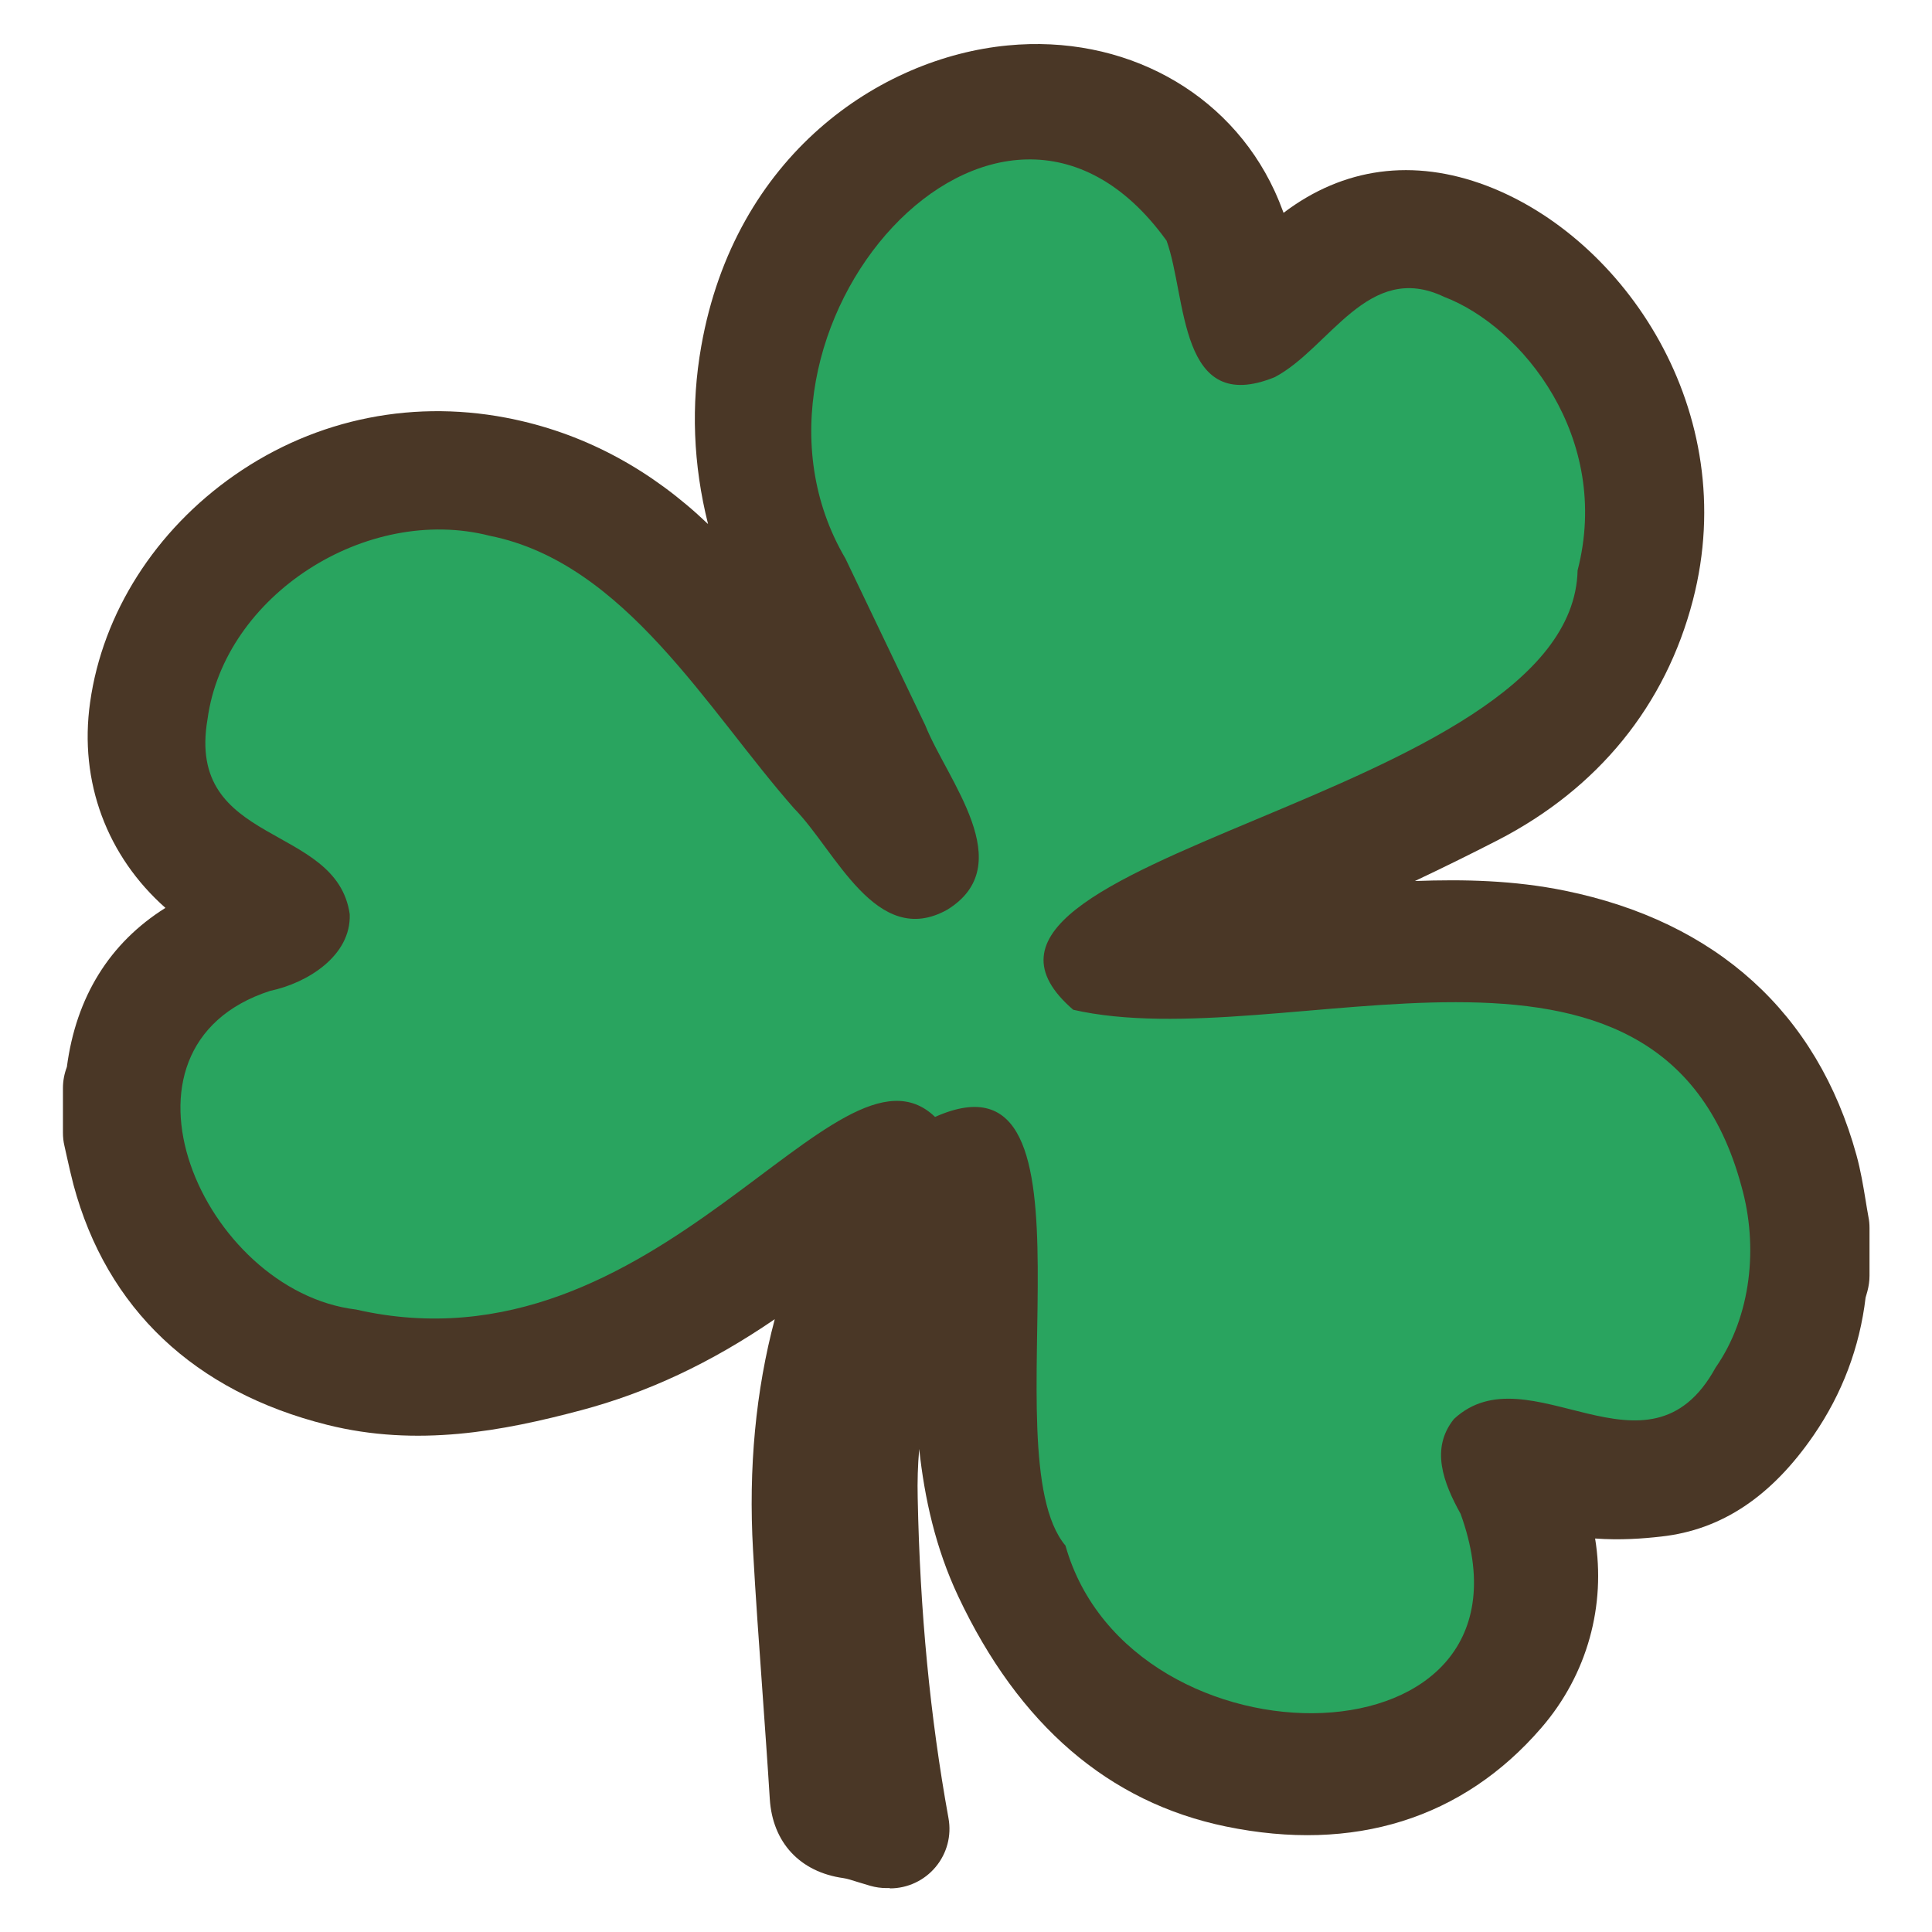
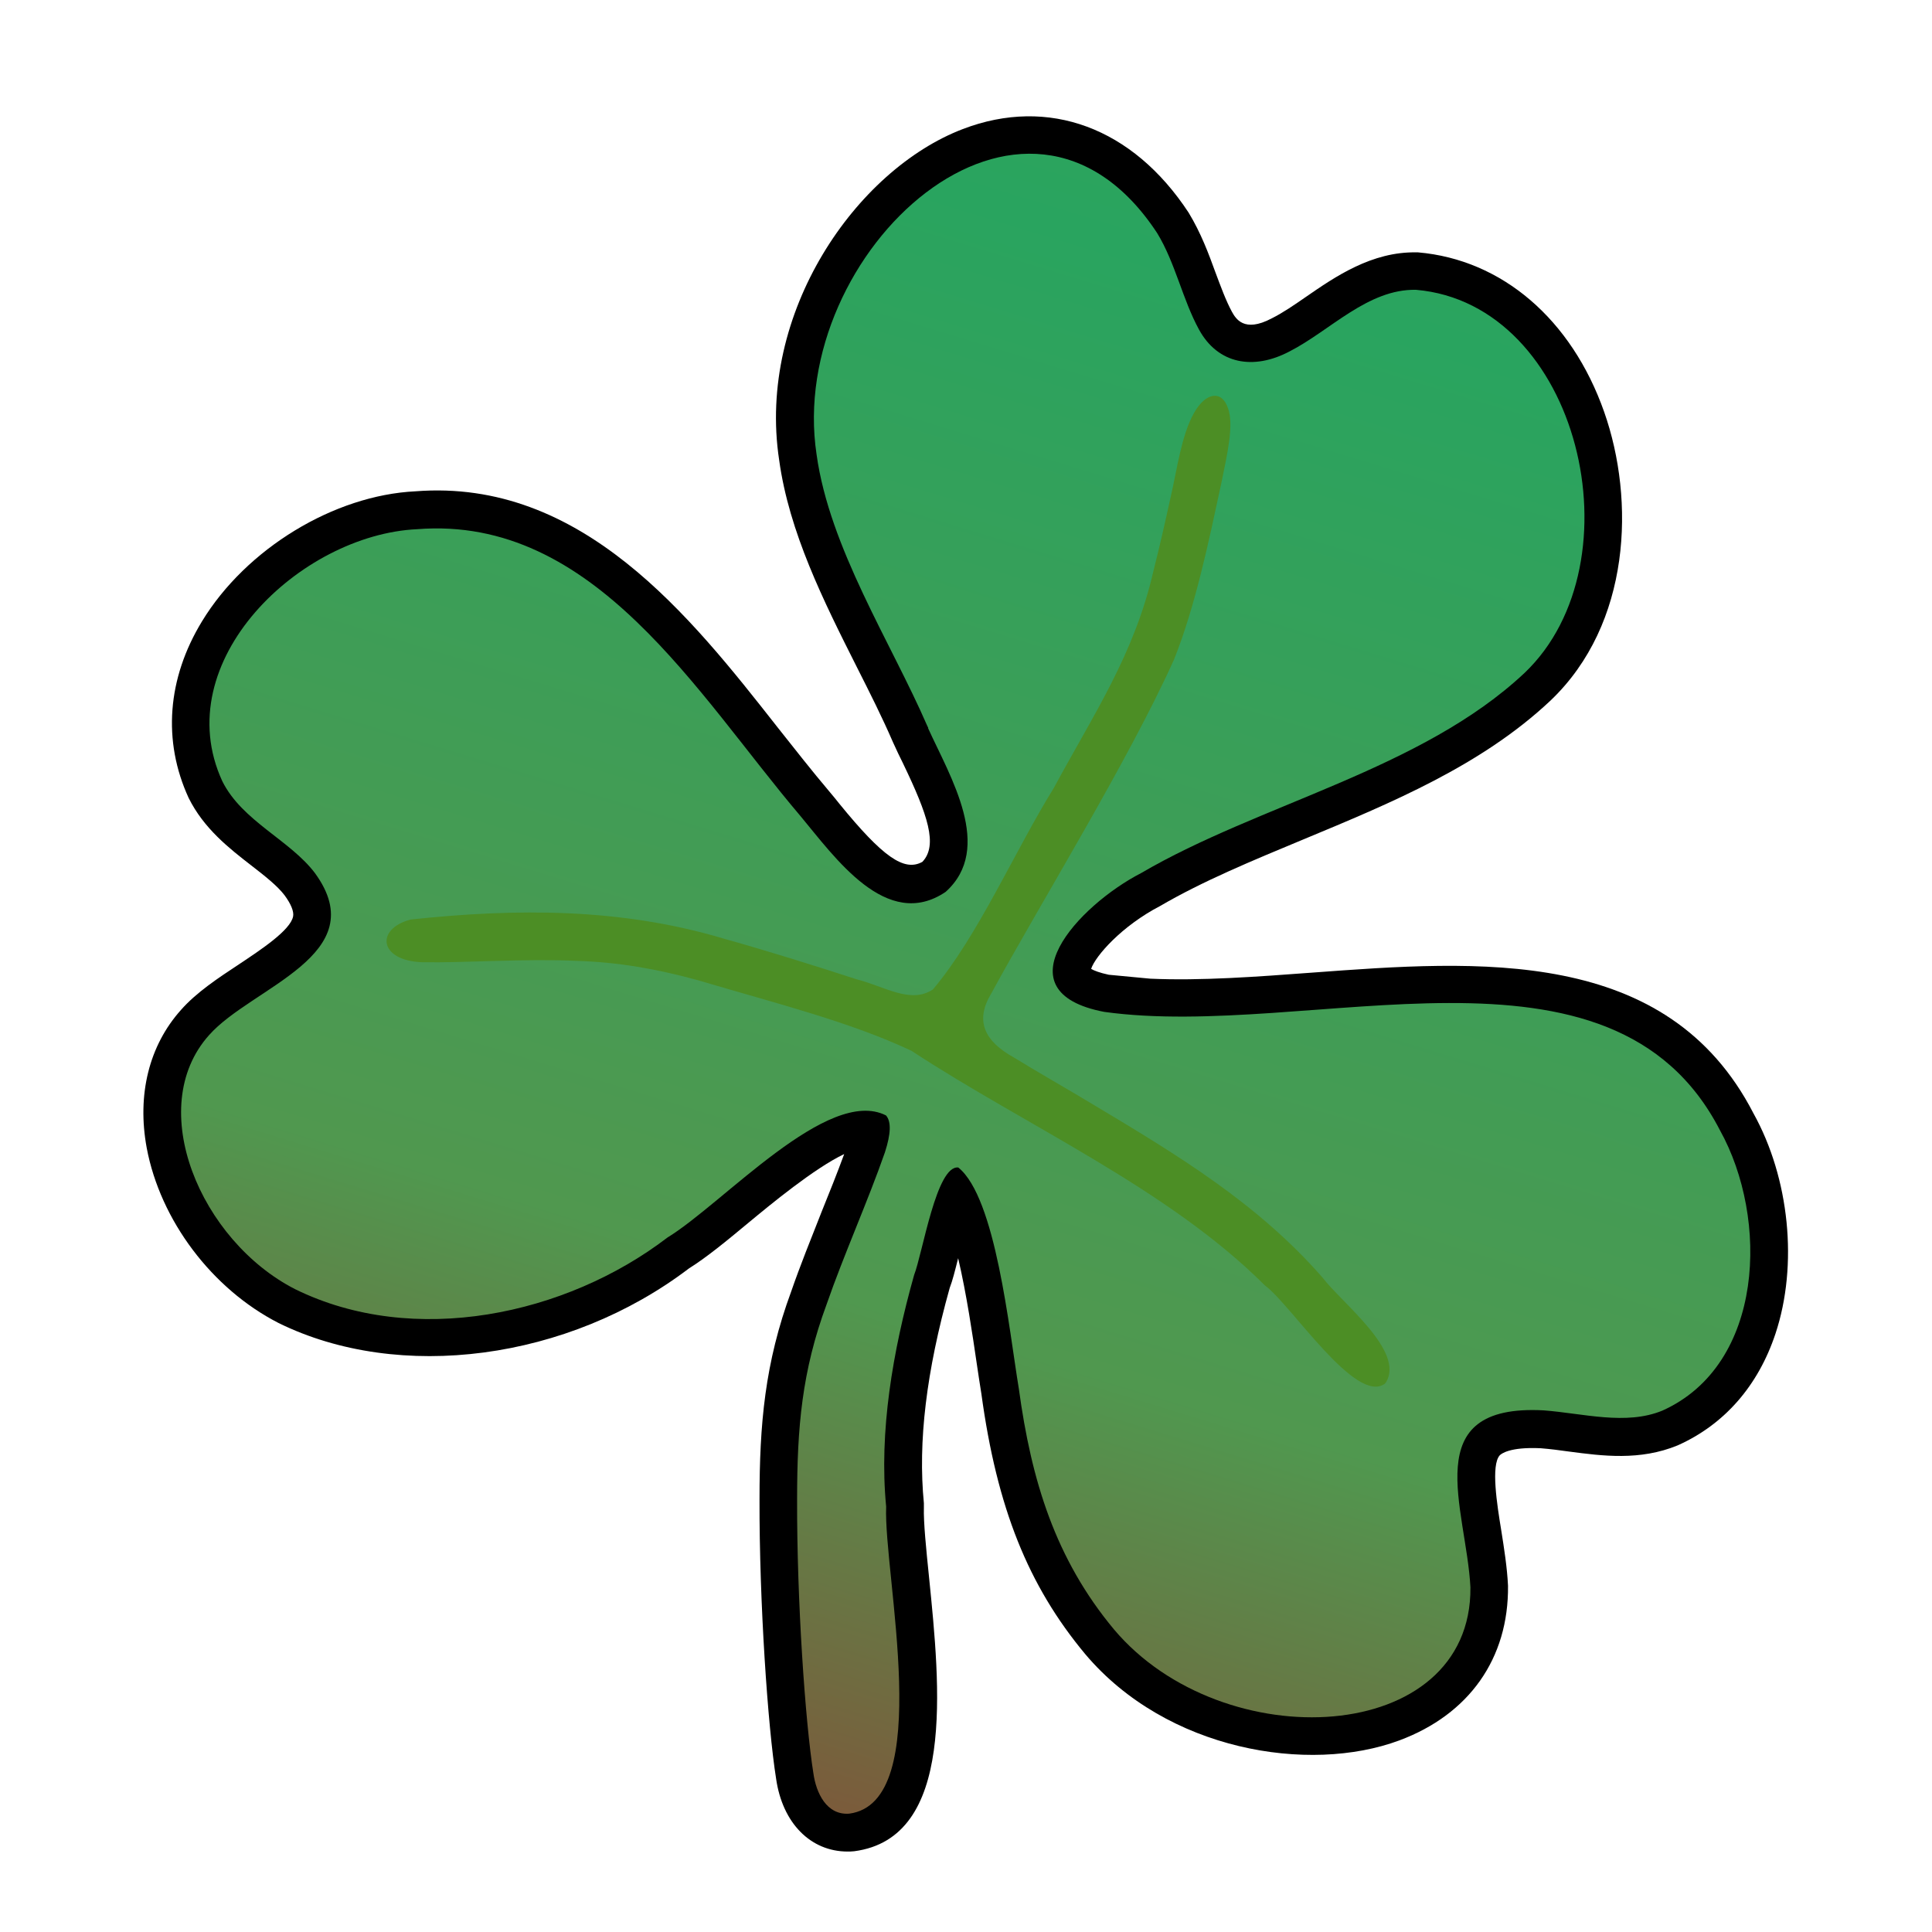
<svg xmlns="http://www.w3.org/2000/svg" data-name="fill_clover" viewBox="0 0 128 128">
-   <path d="M58.94 125.09h-.21c-.36 0-.72-.05-1.07-.15-.28-.08-.56-.17-.83-.25-.36-.12-.74-.23-.95-.26-2.88-.4-4.7-2.36-4.88-5.25-.15-2.43-.33-4.87-.5-7.3-.22-3.06-.44-6.12-.61-9.18-.31-5.44.18-10.57 1.44-15.3-4.25 2.91-8.43 4.86-12.82 6.03-5.22 1.39-10.87 2.46-16.83.97-8.8-2.2-14.61-7.7-16.81-15.9a51 51 0 0 1-.44-1.86l-.16-.72c-.07-.29-.1-.58-.1-.88v-2.95c0-.48.09-.95.26-1.4.61-4.64 2.83-8.22 6.53-10.54-3.85-3.41-5.74-8.33-4.99-13.62.83-5.91 4.32-11.39 9.57-15.05 5.44-3.79 12.04-5.1 18.6-3.68 4.73 1.02 9.02 3.34 12.77 6.92-.99-3.95-1.14-7.89-.45-11.78C48.69 10.3 58.27 3.82 66.77 3.01c7.67-.74 14.62 3.04 17.67 9.63.22.48.42.97.6 1.46 3.97-3.01 8.6-3.63 13.44-1.8 9.11 3.45 16.93 14.93 13.68 27.46-1.81 6.98-6.28 12.48-12.94 15.91-1.81.93-3.64 1.83-5.48 2.7 3.25-.12 6.56-.05 9.94.64 10.04 2.05 16.72 8.11 19.31 17.5.29 1.05.45 2.04.61 3 .06.37.12.75.19 1.12.05.24.07.48.07.73v3.16c0 .35-.05.69-.14 1.03l-.12.42c-.39 3.29-1.55 6.36-3.43 9.1-2.8 4.08-6.11 6.29-10.11 6.73-1.22.14-2.72.25-4.38.13.72 4.4-.49 8.99-3.56 12.54-5.2 6.03-12.43 8.29-20.9 6.54-7.77-1.6-13.73-6.74-17.74-15.26-1.5-3.19-2.23-6.5-2.58-9.75a29 29 0 0 0-.1 3.23c.15 7.56.82 14.5 2.04 21.23.21 1.15-.1 2.33-.85 3.23a3.94 3.94 0 0 1-3.02 1.42Z" style="fill:#4a3726;stroke-width:0" />
-   <path d="M61.3 48.05c1.46 3.66 6.27 9.25 1.46 12.22-4.71 2.63-7.41-3.94-10.14-6.7-5.74-6.51-11.21-16.28-20.16-18.07-8.19-2.1-17.6 3.95-18.71 12.14-1.46 8.47 8.56 6.86 9.42 12.93.1 2.75-2.8 4.56-5.28 5.08-11.53 3.75-4.42 19.9 5.7 21.11C43.65 91.35 55.45 67.74 61.95 74c11.76-5.25 3.5 22.29 8.64 28.4 4.32 15.29 32.36 14.98 26.18-2.1-1.14-2.06-2.02-4.33-.44-6.29 4.96-4.6 12.85 4.78 17.33-3.4 2.39-3.43 2.83-8.07 1.72-12-5.42-20.17-30.28-8.49-44.32-11.72s.04.02.08.04c-11.89-10.16 33.03-13.85 33.38-29.14 2.27-8.78-3.68-16.16-8.84-18.12-5.04-2.42-7.58 3.4-11.23 5.32-6.39 2.59-5.8-5.26-7.16-9.04C66.07.36 47.23 22.08 56.01 37m14.05 23.9s-.01.02-.02.02c0 0 .01-.02.02-.02" style="fill:#29a45f;stroke-width:0" />
+   <defs>
+     <linearGradient id="a" x1="48.97" x2="80.89" y1="118.08" y2="13.68" gradientUnits="userSpaceOnUse">
+       <stop offset="0" stop-color="#7b5b3b" />
+       <stop offset=".3" stop-color="#50984f" />
+       <stop offset=".96" stop-color="#29a45f" />
+       <stop offset="1" stop-color="#2ba45e" />
+     </linearGradient>
+   </defs>
+   <path d="M117.63 88.36c-1.15 3.46-3.39 6.02-6.48 7.4-2.5 1.03-4.99.7-7.19.41-.64-.09-1.26-.17-1.88-.22-2.08-.1-2.63.38-2.72.47-.59.66-.18 3.25.1 4.96.19 1.2.39 2.45.45 3.68.05 4.82-2.58 8.53-7.21 10.25-5.98 2.22-15.4.68-20.8-5.72-3.79-4.55-5.85-9.7-6.88-17.24-.09-.55-.2-1.28-.32-2.09-.25-1.71-.66-4.52-1.22-6.9-.21.83-.37 1.48-.56 1.97-1.55 5.54-2.11 10.2-1.71 14.26v.28c-.03.99.15 2.75.34 4.61.74 7.32 1.76 17.29-4.96 18.17-.2.02-.31.02-.43.02-2.46 0-4.32-1.89-4.74-4.82-.55-3.44-1.12-11.72-1.1-18.52 0-4.98.35-9.02 2.1-13.77.58-1.68 1.31-3.49 2-5.24.52-1.28 1.05-2.61 1.51-3.86-1.98.94-4.88 3.34-6.33 4.54-1.43 1.19-2.79 2.31-3.96 3.04-8 6.08-19.17 7.56-27.19 3.61-4.41-2.26-7.83-6.8-8.73-11.6-.65-3.52.15-6.77 2.27-9.14 1.02-1.16 2.46-2.11 3.84-3.02 1.44-.96 3.42-2.26 3.59-3.18.06-.32-.14-.82-.57-1.4-.48-.63-1.31-1.28-2.2-1.97-1.47-1.14-3.14-2.44-4.15-4.47-1.74-3.78-1.42-7.92.88-11.7 2.93-4.82 8.75-8.36 14.15-8.62 11.01-.86 18.21 8.28 23.98 15.63 1.19 1.5 2.3 2.92 3.42 4.24.23.27.45.54.68.83 2.87 3.52 4.29 4.52 5.5 3.85 1.04-1.1.37-3.09-1.29-6.54q-.33-.66-.6-1.26l-.06-.13c-.71-1.64-1.52-3.25-2.38-4.95-2.22-4.41-4.5-8.95-5.16-13.75-1.48-9.75 5.1-19.22 12.17-21.92 5.67-2.17 11.26-.1 14.96 5.54.82 1.35 1.33 2.73 1.77 3.94.36.96.69 1.87 1.1 2.63.24.42.78 1.42 2.64.43.74-.37 1.48-.88 2.26-1.42 1.94-1.34 4.37-3.01 7.33-2.95h.1c5.56.48 10.17 4.43 12.33 10.57 2.06 5.86 1.77 14.04-3.54 19.11-4.58 4.32-10.58 6.8-16.38 9.21-3.44 1.43-6.68 2.77-9.49 4.41-2.56 1.33-4.3 3.32-4.58 4.17.18.11.56.26 1.17.39l2.75.26c3.34.15 7.08-.13 10.71-.4 11.04-.82 23.54-1.76 29.25 9.32 2.39 4.3 2.97 10.05 1.46 14.6" />
+   <path d="M61.49 48.25c1.46 3.21 4.38 7.95 1.16 10.84-3.91 2.64-7.34-2.3-9.63-5.04-6.83-8.04-13.63-19.92-25.38-18.99-7.75.36-16.57 8.75-12.91 16.7 1.32 2.65 4.48 3.89 6.14 6.09 3.94 5.42-4.2 7.54-7.02 10.73-4.31 4.82-.56 13.63 5.7 16.83 7.86 3.87 17.94 1.73 24.67-3.42 3.69-2.25 10.64-10.04 14.48-8.09.36.41.32 1.23-.07 2.44-1.12 3.22-2.73 6.8-3.87 10.09-1.63 4.41-1.95 8.14-1.95 12.9-.02 6.7.54 14.77 1.08 18.16.18 1.29.87 2.78 2.37 2.67 5.73-.75 2.27-15.85 2.45-20.34-.48-4.95.43-10.29 1.85-15.34.57-1.46 1.48-7.3 2.93-7.13 2.49 2 3.36 10.75 4.01 14.65.83 6.1 2.42 11.29 6.31 15.96 7.21 8.54 23.7 7.73 23.61-2.79-.27-5.25-3.58-12.18 4.85-11.73 2.63.2 5.44 1.01 7.86.02 6.78-3.04 7.07-12.74 3.82-18.58-7.17-13.92-27.12-5.94-40.79-7.84-7-1.33-1.73-7.05 2.45-9.2 7.82-4.58 18.59-6.85 25.41-13.27 7.65-7.31 3.64-24.44-7.21-25.37-3.19-.06-5.69 2.71-8.37 4.08-2.4 1.27-4.75.84-6-1.44-1.09-1.99-1.57-4.42-2.77-6.39-8.74-13.32-24.6 1.26-22.57 14.66.86 6.2 4.92 12.43 7.32 17.95l.08.17Zm8.57 12.65s-.01.02-.02.02c0 0 .01-.02.02-.02" style="fill:url(#a)" />
+   <path d="M91.77 91.66c-1.93 1.47-6.25-5.25-7.96-6.49-6.43-6.43-15.87-10.59-23.42-15.55-4.08-1.92-8.76-3.08-14.16-4.68-2.69-.74-5.28-1.2-8.05-1.28-3.45-.16-7.31.14-10.21.09-2.87-.1-3.12-2.21-.76-2.83 6.97-.74 13.91-.79 20.82 1.29 2.86.8 5.95 1.77 8.72 2.67 1.85.47 3.59 1.66 5.06.67 2.99-3.54 5.42-9.17 8.01-13.35 2.65-4.91 5.33-8.84 6.6-14.38.41-1.61.79-3.3 1.15-4.94.42-1.82.7-4.03 1.53-5.51.79-1.41 1.86-1.53 2.26-.32.39 1.08-.02 2.91-.45 4.99-.83 3.85-1.71 8.11-3.13 11.66-3.01 6.7-9 16.4-12.1 22.11-1.12 1.84-.44 3.18 1.49 4.25 1.61.99 3.6 2.12 5.34 3.17 5.55 3.32 10.82 6.51 15.1 11.4 1.3 1.71 5.49 4.89 4.21 6.96l-.05.05Z" style="fill:#4c8e25" />
</svg>
